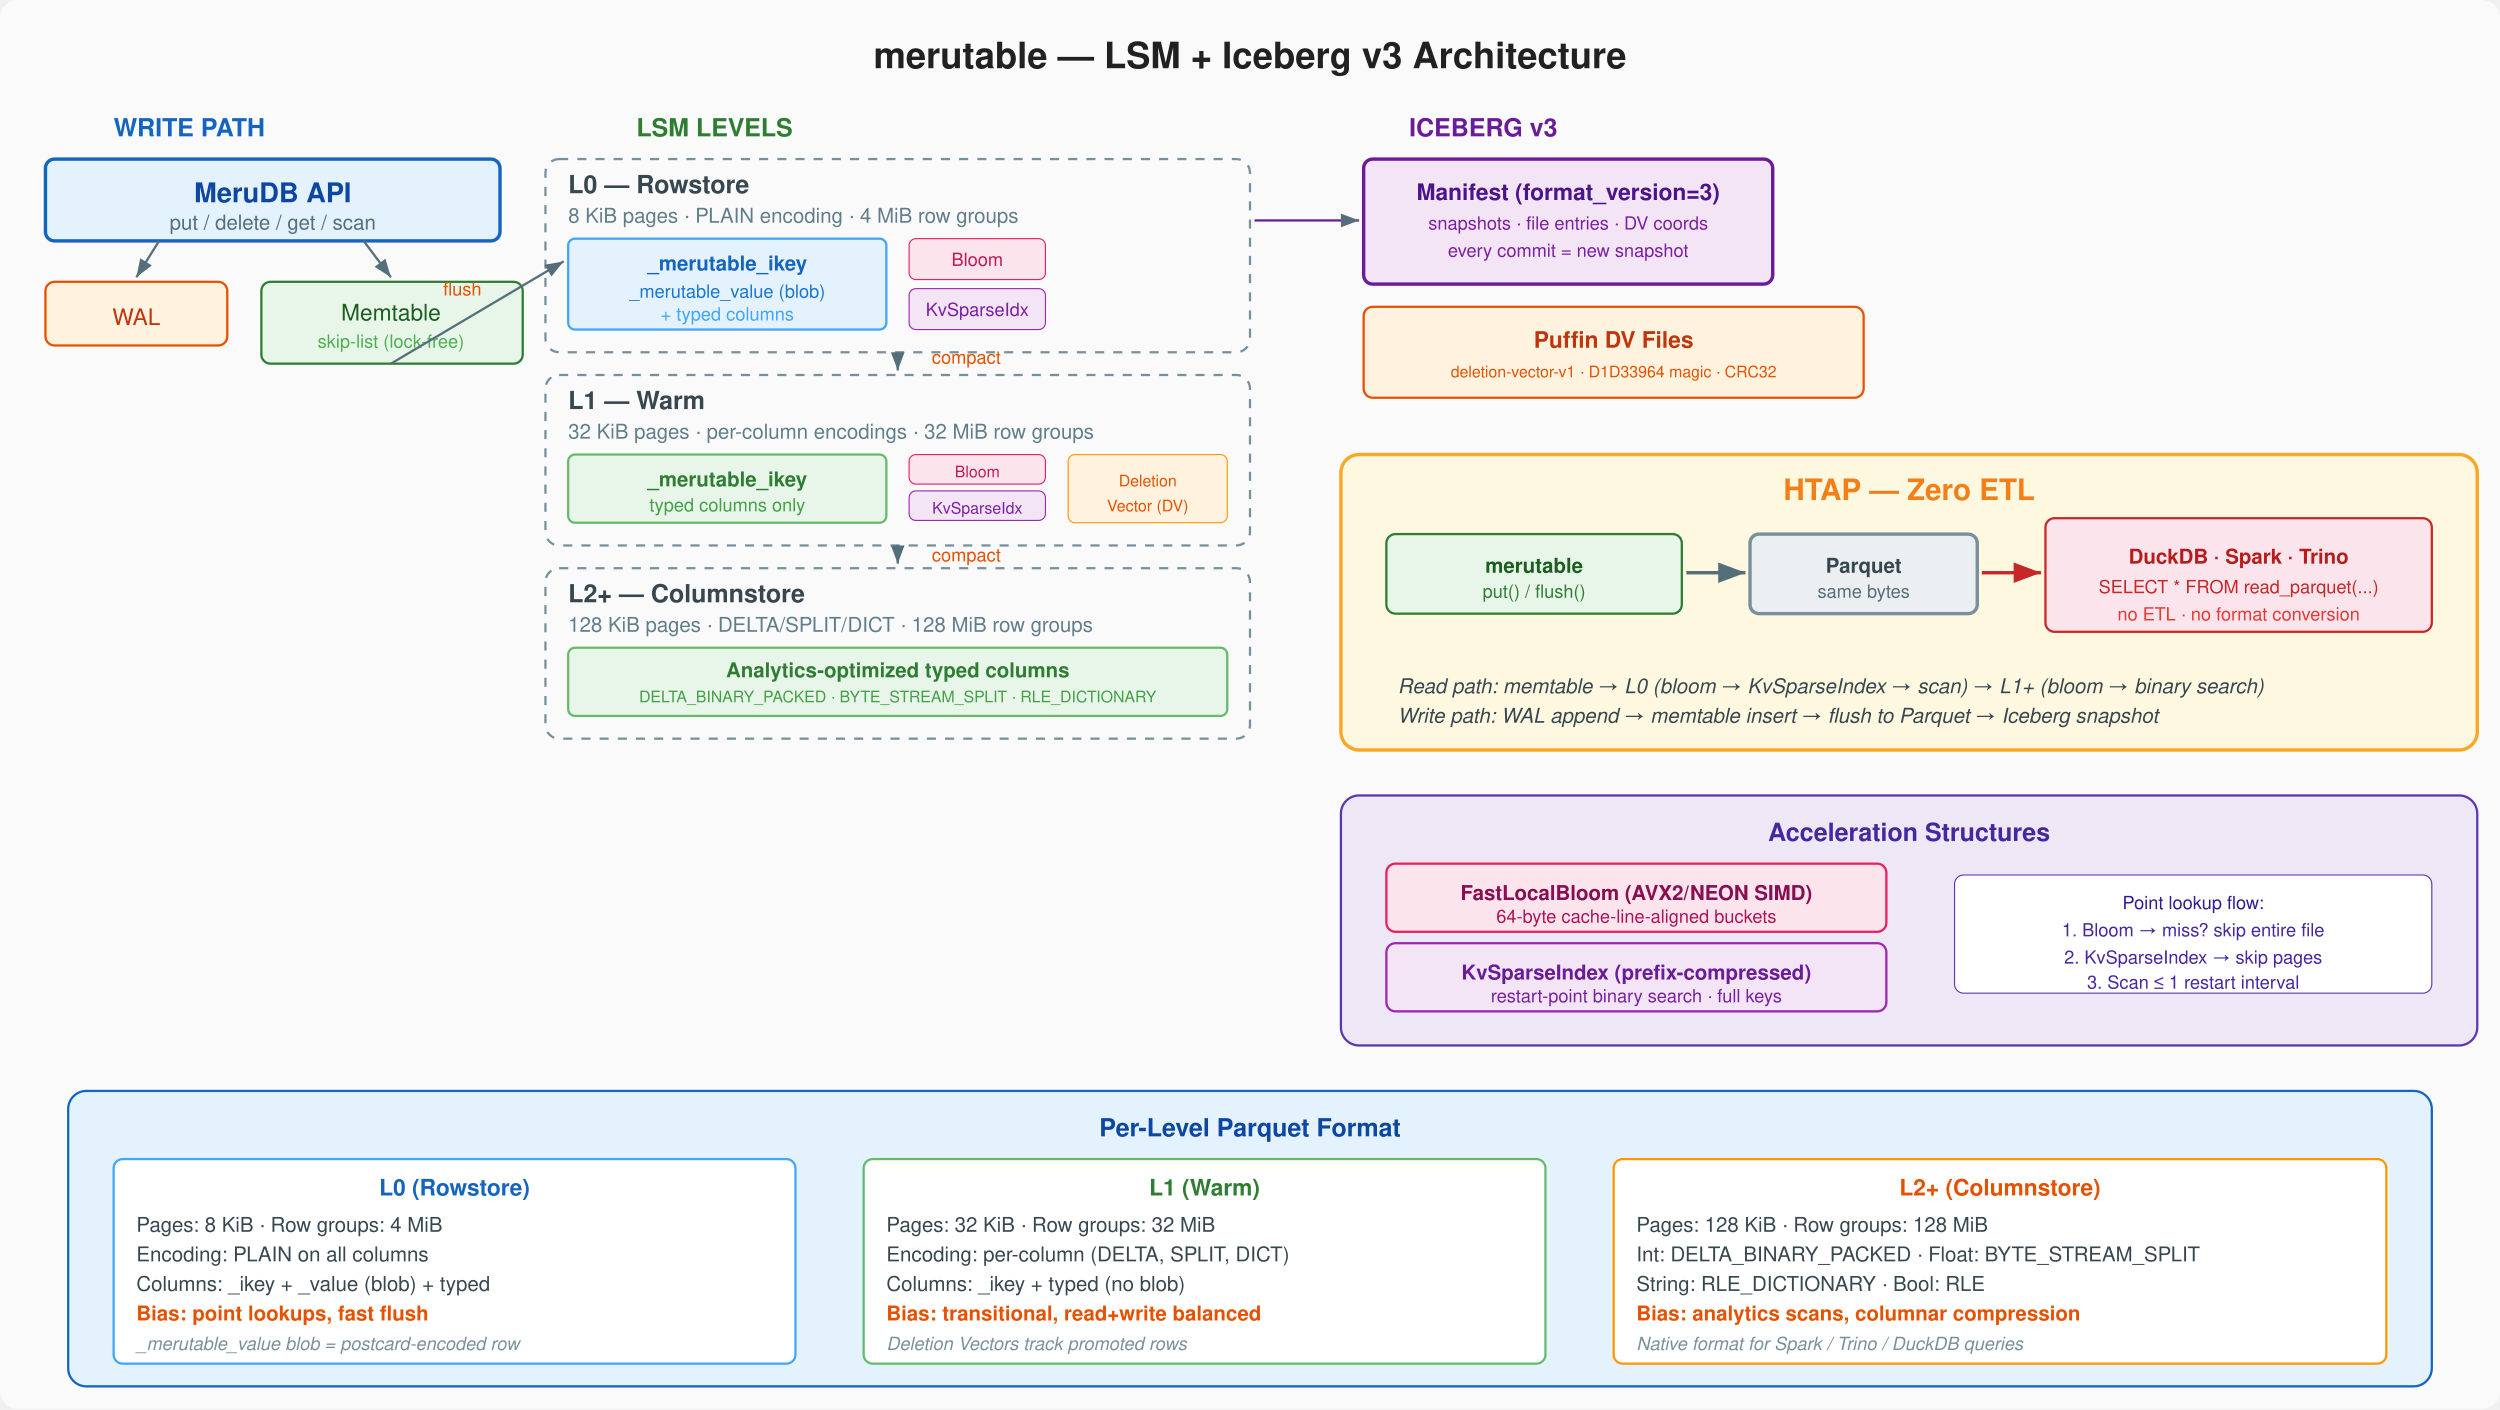
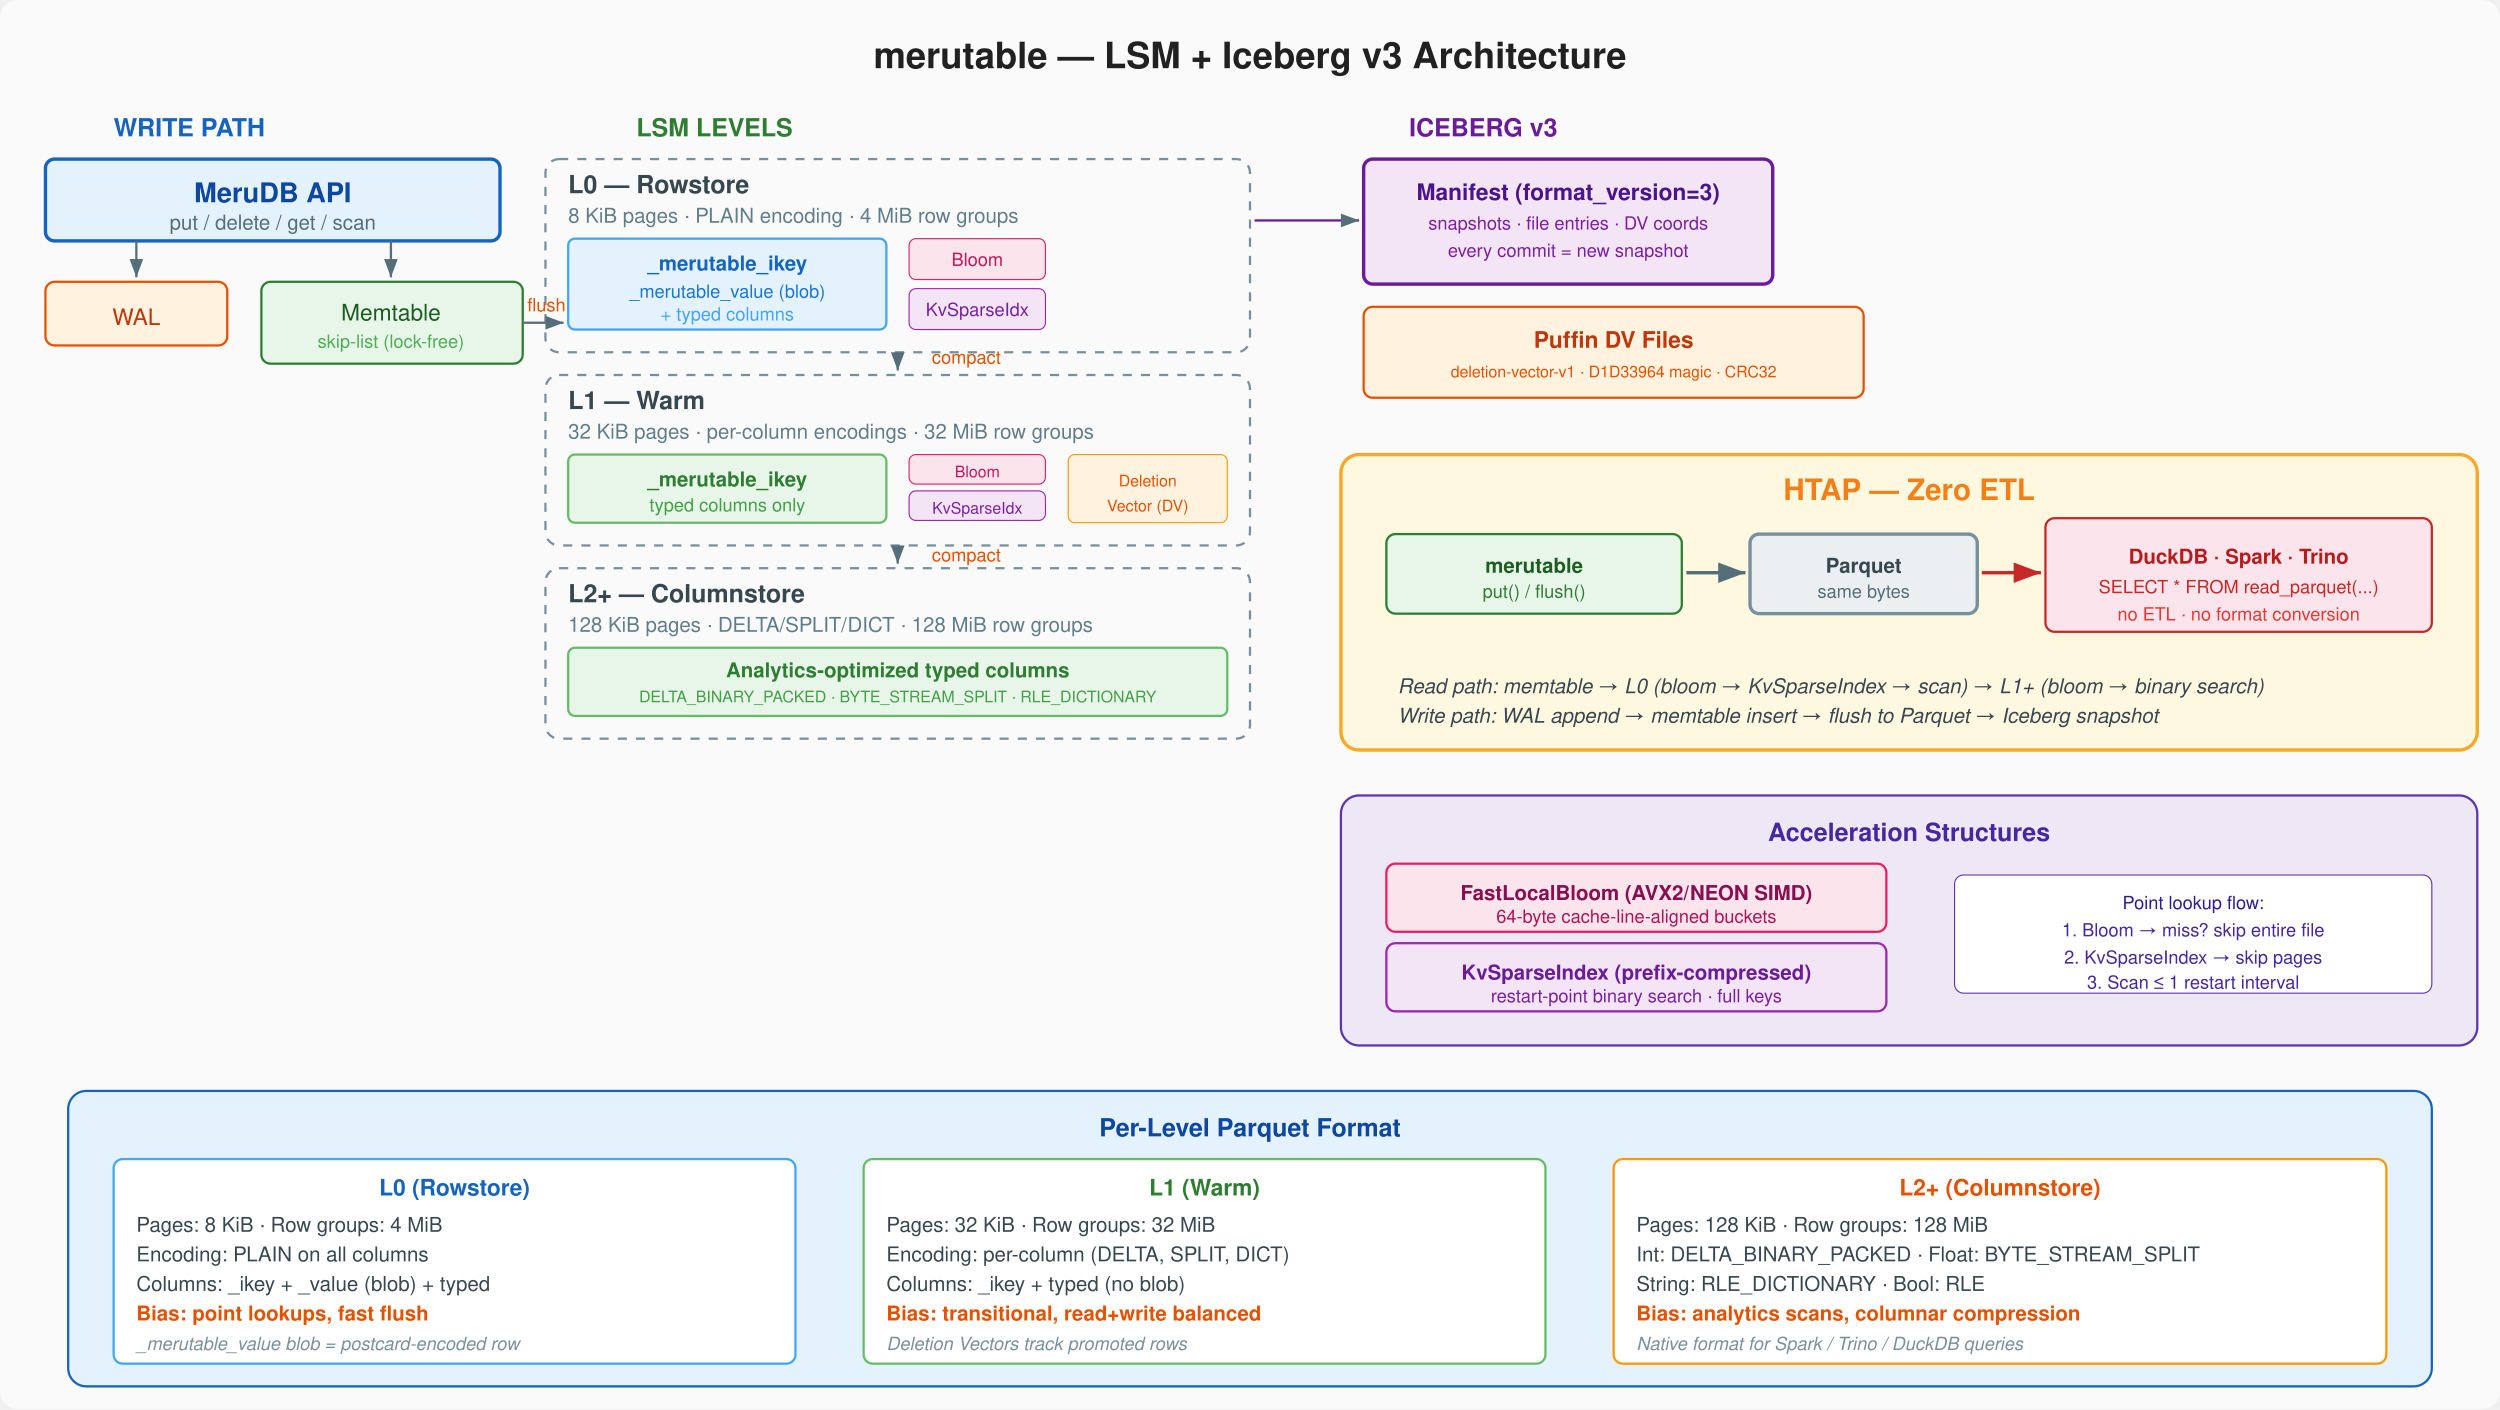
<svg xmlns="http://www.w3.org/2000/svg" viewBox="0 0 1100 620" font-family="system-ui,-apple-system,Helvetica,Arial,sans-serif" font-size="12">
  <defs>
    <marker id="arrow" markerWidth="8" markerHeight="6" refX="8" refY="3" orient="auto">
      <path d="M0,0 L8,3 L0,6 Z" fill="#546E7A" />
    </marker>
    <marker id="arrow-red" markerWidth="8" markerHeight="6" refX="8" refY="3" orient="auto">
      <path d="M0,0 L8,3 L0,6 Z" fill="#C62828" />
    </marker>
  </defs>
  <rect width="1100" height="620" fill="#FAFAFA" rx="8" />
  <text x="550" y="30" text-anchor="middle" font-size="16" font-weight="bold" fill="#212121">merutable — LSM + Iceberg v3 Architecture</text>
  <text x="50" y="60" font-size="11" font-weight="bold" fill="#1565C0">WRITE PATH</text>
  <rect x="20" y="70" width="200" height="36" rx="4" fill="#E3F2FD" stroke="#1565C0" stroke-width="1.5" />
  <text x="120" y="89" text-anchor="middle" font-weight="600" fill="#0D47A1">MeruDB API</text>
  <text x="120" y="101" text-anchor="middle" font-size="9" fill="#546E7A">put / delete / get / scan</text>
  <rect x="20" y="124" width="80" height="28" rx="4" fill="#FFF3E0" stroke="#E65100" stroke-width="1" />
  <text x="60" y="143" text-anchor="middle" font-size="10" fill="#BF360C">WAL</text>
  <rect x="115" y="124" width="115" height="36" rx="4" fill="#E8F5E9" stroke="#2E7D32" stroke-width="1" />
  <text x="172" y="141" text-anchor="middle" font-size="10" fill="#1B5E20">Memtable</text>
  <text x="172" y="153" text-anchor="middle" font-size="8" fill="#4CAF50">skip-list (lock-free)</text>
-   <line x1="70" y1="106" x2="60" y2="122" stroke="#546E7A" stroke-width="1" marker-end="url(#arrow)" />
-   <line x1="160" y1="106" x2="172" y2="122" stroke="#546E7A" stroke-width="1" marker-end="url(#arrow)" />
+   <line x1="60" y1="106" x2="60" y2="122" stroke="#546E7A" stroke-width="1" marker-end="url(#arrow)" />
+   <line x1="172" y1="106" x2="172" y2="122" stroke="#546E7A" stroke-width="1" marker-end="url(#arrow)" />
  <text x="280" y="60" font-size="11" font-weight="bold" fill="#2E7D32">LSM LEVELS</text>
  <rect x="240" y="70" width="310" height="85" rx="6" fill="none" stroke="#78909C" stroke-width="1" stroke-dasharray="4" />
  <text x="250" y="85" font-size="11" font-weight="bold" fill="#37474F">L0 — Rowstore</text>
  <text x="250" y="98" font-size="9" fill="#607D8B">8 KiB pages · PLAIN encoding · 4 MiB row groups</text>
  <rect x="250" y="105" width="140" height="40" rx="3" fill="#E3F2FD" stroke="#42A5F5" stroke-width="1" />
  <text x="320" y="119" text-anchor="middle" font-size="9" font-weight="600" fill="#1565C0">_merutable_ikey</text>
  <text x="320" y="131" text-anchor="middle" font-size="8" fill="#1976D2">_merutable_value (blob)</text>
  <text x="320" y="141" text-anchor="middle" font-size="8" fill="#42A5F5">+ typed columns</text>
  <rect x="400" y="105" width="60" height="18" rx="3" fill="#FCE4EC" stroke="#E91E63" stroke-width="0.5" />
  <text x="430" y="117" text-anchor="middle" font-size="8" fill="#C2185B">Bloom</text>
  <rect x="400" y="127" width="60" height="18" rx="3" fill="#F3E5F5" stroke="#9C27B0" stroke-width="0.5" />
  <text x="430" y="139" text-anchor="middle" font-size="8" fill="#7B1FA2">KvSparseIdx</text>
  <rect x="240" y="165" width="310" height="75" rx="6" fill="none" stroke="#78909C" stroke-width="1" stroke-dasharray="4" />
  <text x="250" y="180" font-size="11" font-weight="bold" fill="#37474F">L1 — Warm</text>
  <text x="250" y="193" font-size="9" fill="#607D8B">32 KiB pages · per-column encodings · 32 MiB row groups</text>
  <rect x="250" y="200" width="140" height="30" rx="3" fill="#E8F5E9" stroke="#66BB6A" stroke-width="1" />
  <text x="320" y="214" text-anchor="middle" font-size="9" font-weight="600" fill="#2E7D32">_merutable_ikey</text>
  <text x="320" y="225" text-anchor="middle" font-size="8" fill="#43A047">typed columns only</text>
  <rect x="400" y="200" width="60" height="13" rx="3" fill="#FCE4EC" stroke="#E91E63" stroke-width="0.5" />
  <text x="430" y="210" text-anchor="middle" font-size="7" fill="#C2185B">Bloom</text>
  <rect x="400" y="216" width="60" height="13" rx="3" fill="#F3E5F5" stroke="#9C27B0" stroke-width="0.5" />
  <text x="430" y="226" text-anchor="middle" font-size="7" fill="#7B1FA2">KvSparseIdx</text>
  <rect x="470" y="200" width="70" height="30" rx="3" fill="#FFF3E0" stroke="#FF9800" stroke-width="0.5" />
  <text x="505" y="214" text-anchor="middle" font-size="7" fill="#E65100">Deletion</text>
  <text x="505" y="225" text-anchor="middle" font-size="7" fill="#E65100">Vector (DV)</text>
  <rect x="240" y="250" width="310" height="75" rx="6" fill="none" stroke="#78909C" stroke-width="1" stroke-dasharray="4" />
  <text x="250" y="265" font-size="11" font-weight="bold" fill="#37474F">L2+ — Columnstore</text>
  <text x="250" y="278" font-size="9" fill="#607D8B">128 KiB pages · DELTA/SPLIT/DICT · 128 MiB row groups</text>
  <rect x="250" y="285" width="290" height="30" rx="3" fill="#E8F5E9" stroke="#66BB6A" stroke-width="1" />
  <text x="395" y="298" text-anchor="middle" font-size="9" font-weight="600" fill="#2E7D32">Analytics-optimized typed columns</text>
  <text x="395" y="309" text-anchor="middle" font-size="7" fill="#43A047">DELTA_BINARY_PACKED · BYTE_STREAM_SPLIT · RLE_DICTIONARY</text>
  <line x1="395" y1="155" x2="395" y2="163" stroke="#546E7A" stroke-width="1" marker-end="url(#arrow)" />
  <line x1="395" y1="240" x2="395" y2="248" stroke="#546E7A" stroke-width="1" marker-end="url(#arrow)" />
  <text x="410" y="160" font-size="8" fill="#E65100">compact</text>
  <text x="410" y="247" font-size="8" fill="#E65100">compact</text>
-   <line x1="172" y1="160" x2="248" y2="115" stroke="#546E7A" stroke-width="1" marker-end="url(#arrow)" />
-   <text x="195" y="130" font-size="8" fill="#E65100">flush</text>
+   <line x1="230" y1="142" x2="248" y2="142" stroke="#546E7A" stroke-width="1" marker-end="url(#arrow)" />
+   <text x="232" y="137" font-size="8" fill="#E65100">flush</text>
  <text x="620" y="60" font-size="11" font-weight="bold" fill="#6A1B9A">ICEBERG v3</text>
  <rect x="600" y="70" width="180" height="55" rx="4" fill="#F3E5F5" stroke="#6A1B9A" stroke-width="1.5" />
  <text x="690" y="88" text-anchor="middle" font-size="10" font-weight="600" fill="#4A148C">Manifest (format_version=3)</text>
  <text x="690" y="101" text-anchor="middle" font-size="8" fill="#7B1FA2">snapshots · file entries · DV coords</text>
  <text x="690" y="113" text-anchor="middle" font-size="8" fill="#7B1FA2">every commit = new snapshot</text>
  <rect x="600" y="135" width="220" height="40" rx="4" fill="#FFF3E0" stroke="#E65100" stroke-width="1" />
  <text x="710" y="153" text-anchor="middle" font-size="10" font-weight="600" fill="#BF360C">Puffin DV Files</text>
  <text x="710" y="166" text-anchor="middle" font-size="7" fill="#E65100">deletion-vector-v1 · D1D33964 magic · CRC32</text>
  <line x1="552" y1="97" x2="598" y2="97" stroke="#6A1B9A" stroke-width="1" marker-end="url(#arrow)" />
  <rect x="590" y="200" width="500" height="130" rx="8" fill="#FFF8E1" stroke="#F9A825" stroke-width="1.5" />
  <text x="840" y="220" text-anchor="middle" font-size="13" font-weight="bold" fill="#F57F17">HTAP — Zero ETL</text>
  <rect x="610" y="235" width="130" height="35" rx="4" fill="#E8F5E9" stroke="#2E7D32" stroke-width="1" />
  <text x="675" y="252" text-anchor="middle" font-size="9" font-weight="600" fill="#1B5E20">merutable</text>
  <text x="675" y="263" text-anchor="middle" font-size="8" fill="#2E7D32">put() / flush()</text>
  <rect x="770" y="235" width="100" height="35" rx="4" fill="#ECEFF1" stroke="#78909C" stroke-width="1.5" />
  <text x="820" y="252" text-anchor="middle" font-size="9" font-weight="bold" fill="#37474F">Parquet</text>
  <text x="820" y="263" text-anchor="middle" font-size="8" fill="#546E7A">same bytes</text>
  <rect x="900" y="228" width="170" height="50" rx="4" fill="#FCE4EC" stroke="#C62828" stroke-width="1" />
  <text x="985" y="248" text-anchor="middle" font-size="9" font-weight="600" fill="#B71C1C">DuckDB · Spark · Trino</text>
  <text x="985" y="261" text-anchor="middle" font-size="8" fill="#C62828">SELECT * FROM read_parquet(...)</text>
  <text x="985" y="273" text-anchor="middle" font-size="8" fill="#E53935">no ETL · no format conversion</text>
  <line x1="742" y1="252" x2="768" y2="252" stroke="#546E7A" stroke-width="1.5" marker-end="url(#arrow)" />
  <line x1="872" y1="252" x2="898" y2="252" stroke="#C62828" stroke-width="1.5" marker-end="url(#arrow-red)" />
  <text x="615" y="305" font-size="9" fill="#37474F" font-style="italic">Read path: memtable → L0 (bloom → KvSparseIndex → scan) → L1+ (bloom → binary search)</text>
  <text x="615" y="318" font-size="9" fill="#37474F" font-style="italic">Write path: WAL append → memtable insert → flush to Parquet → Iceberg snapshot</text>
  <rect x="590" y="350" width="500" height="110" rx="8" fill="#EDE7F6" stroke="#5E35B1" stroke-width="1" />
  <text x="840" y="370" text-anchor="middle" font-size="11" font-weight="bold" fill="#4527A0">Acceleration Structures</text>
  <rect x="610" y="380" width="220" height="30" rx="4" fill="#FCE4EC" stroke="#E91E63" stroke-width="1" />
  <text x="720" y="396" text-anchor="middle" font-size="9" font-weight="600" fill="#880E4F">FastLocalBloom (AVX2/NEON SIMD)</text>
  <text x="720" y="406" text-anchor="middle" font-size="8" fill="#AD1457">64-byte cache-line-aligned buckets</text>
  <rect x="610" y="415" width="220" height="30" rx="4" fill="#F3E5F5" stroke="#9C27B0" stroke-width="1" />
  <text x="720" y="431" text-anchor="middle" font-size="9" font-weight="600" fill="#6A1B9A">KvSparseIndex (prefix-compressed)</text>
  <text x="720" y="441" text-anchor="middle" font-size="8" fill="#7B1FA2">restart-point binary search · full keys</text>
  <rect x="860" y="385" width="210" height="52" rx="4" fill="white" stroke="#5E35B1" stroke-width="0.5" />
  <text x="965" y="400" text-anchor="middle" font-size="8" fill="#311B92">Point lookup flow:</text>
  <text x="965" y="412" text-anchor="middle" font-size="8" fill="#4527A0">1. Bloom → miss? skip entire file</text>
  <text x="965" y="424" text-anchor="middle" font-size="8" fill="#4527A0">2. KvSparseIndex → skip pages</text>
  <text x="965" y="435" text-anchor="middle" font-size="8" fill="#4527A0">3. Scan ≤ 1 restart interval</text>
  <rect x="30" y="480" width="1040" height="130" rx="8" fill="#E3F2FD" stroke="#1565C0" stroke-width="1" />
  <text x="550" y="500" text-anchor="middle" font-size="11" font-weight="bold" fill="#0D47A1">Per-Level Parquet Format</text>
  <rect x="50" y="510" width="300" height="90" rx="4" fill="white" stroke="#42A5F5" stroke-width="1" />
  <text x="200" y="526" text-anchor="middle" font-size="10" font-weight="bold" fill="#1565C0">L0 (Rowstore)</text>
  <text x="60" y="542" font-size="9" fill="#37474F">Pages: 8 KiB · Row groups: 4 MiB</text>
  <text x="60" y="555" font-size="9" fill="#37474F">Encoding: PLAIN on all columns</text>
  <text x="60" y="568" font-size="9" fill="#37474F">Columns: _ikey + _value (blob) + typed</text>
  <text x="60" y="581" font-size="9" fill="#E65100" font-weight="600">Bias: point lookups, fast flush</text>
  <text x="60" y="594" font-size="8" fill="#78909C" font-style="italic">_merutable_value blob = postcard-encoded row</text>
  <rect x="380" y="510" width="300" height="90" rx="4" fill="white" stroke="#66BB6A" stroke-width="1" />
  <text x="530" y="526" text-anchor="middle" font-size="10" font-weight="bold" fill="#2E7D32">L1 (Warm)</text>
  <text x="390" y="542" font-size="9" fill="#37474F">Pages: 32 KiB · Row groups: 32 MiB</text>
  <text x="390" y="555" font-size="9" fill="#37474F">Encoding: per-column (DELTA, SPLIT, DICT)</text>
  <text x="390" y="568" font-size="9" fill="#37474F">Columns: _ikey + typed (no blob)</text>
  <text x="390" y="581" font-size="9" fill="#E65100" font-weight="600">Bias: transitional, read+write balanced</text>
  <text x="390" y="594" font-size="8" fill="#78909C" font-style="italic">Deletion Vectors track promoted rows</text>
  <rect x="710" y="510" width="340" height="90" rx="4" fill="white" stroke="#FF9800" stroke-width="1" />
  <text x="880" y="526" text-anchor="middle" font-size="10" font-weight="bold" fill="#E65100">L2+ (Columnstore)</text>
  <text x="720" y="542" font-size="9" fill="#37474F">Pages: 128 KiB · Row groups: 128 MiB</text>
  <text x="720" y="555" font-size="9" fill="#37474F">Int: DELTA_BINARY_PACKED · Float: BYTE_STREAM_SPLIT</text>
  <text x="720" y="568" font-size="9" fill="#37474F">String: RLE_DICTIONARY · Bool: RLE</text>
  <text x="720" y="581" font-size="9" fill="#E65100" font-weight="600">Bias: analytics scans, columnar compression</text>
  <text x="720" y="594" font-size="8" fill="#78909C" font-style="italic">Native format for Spark / Trino / DuckDB queries</text>
</svg>
